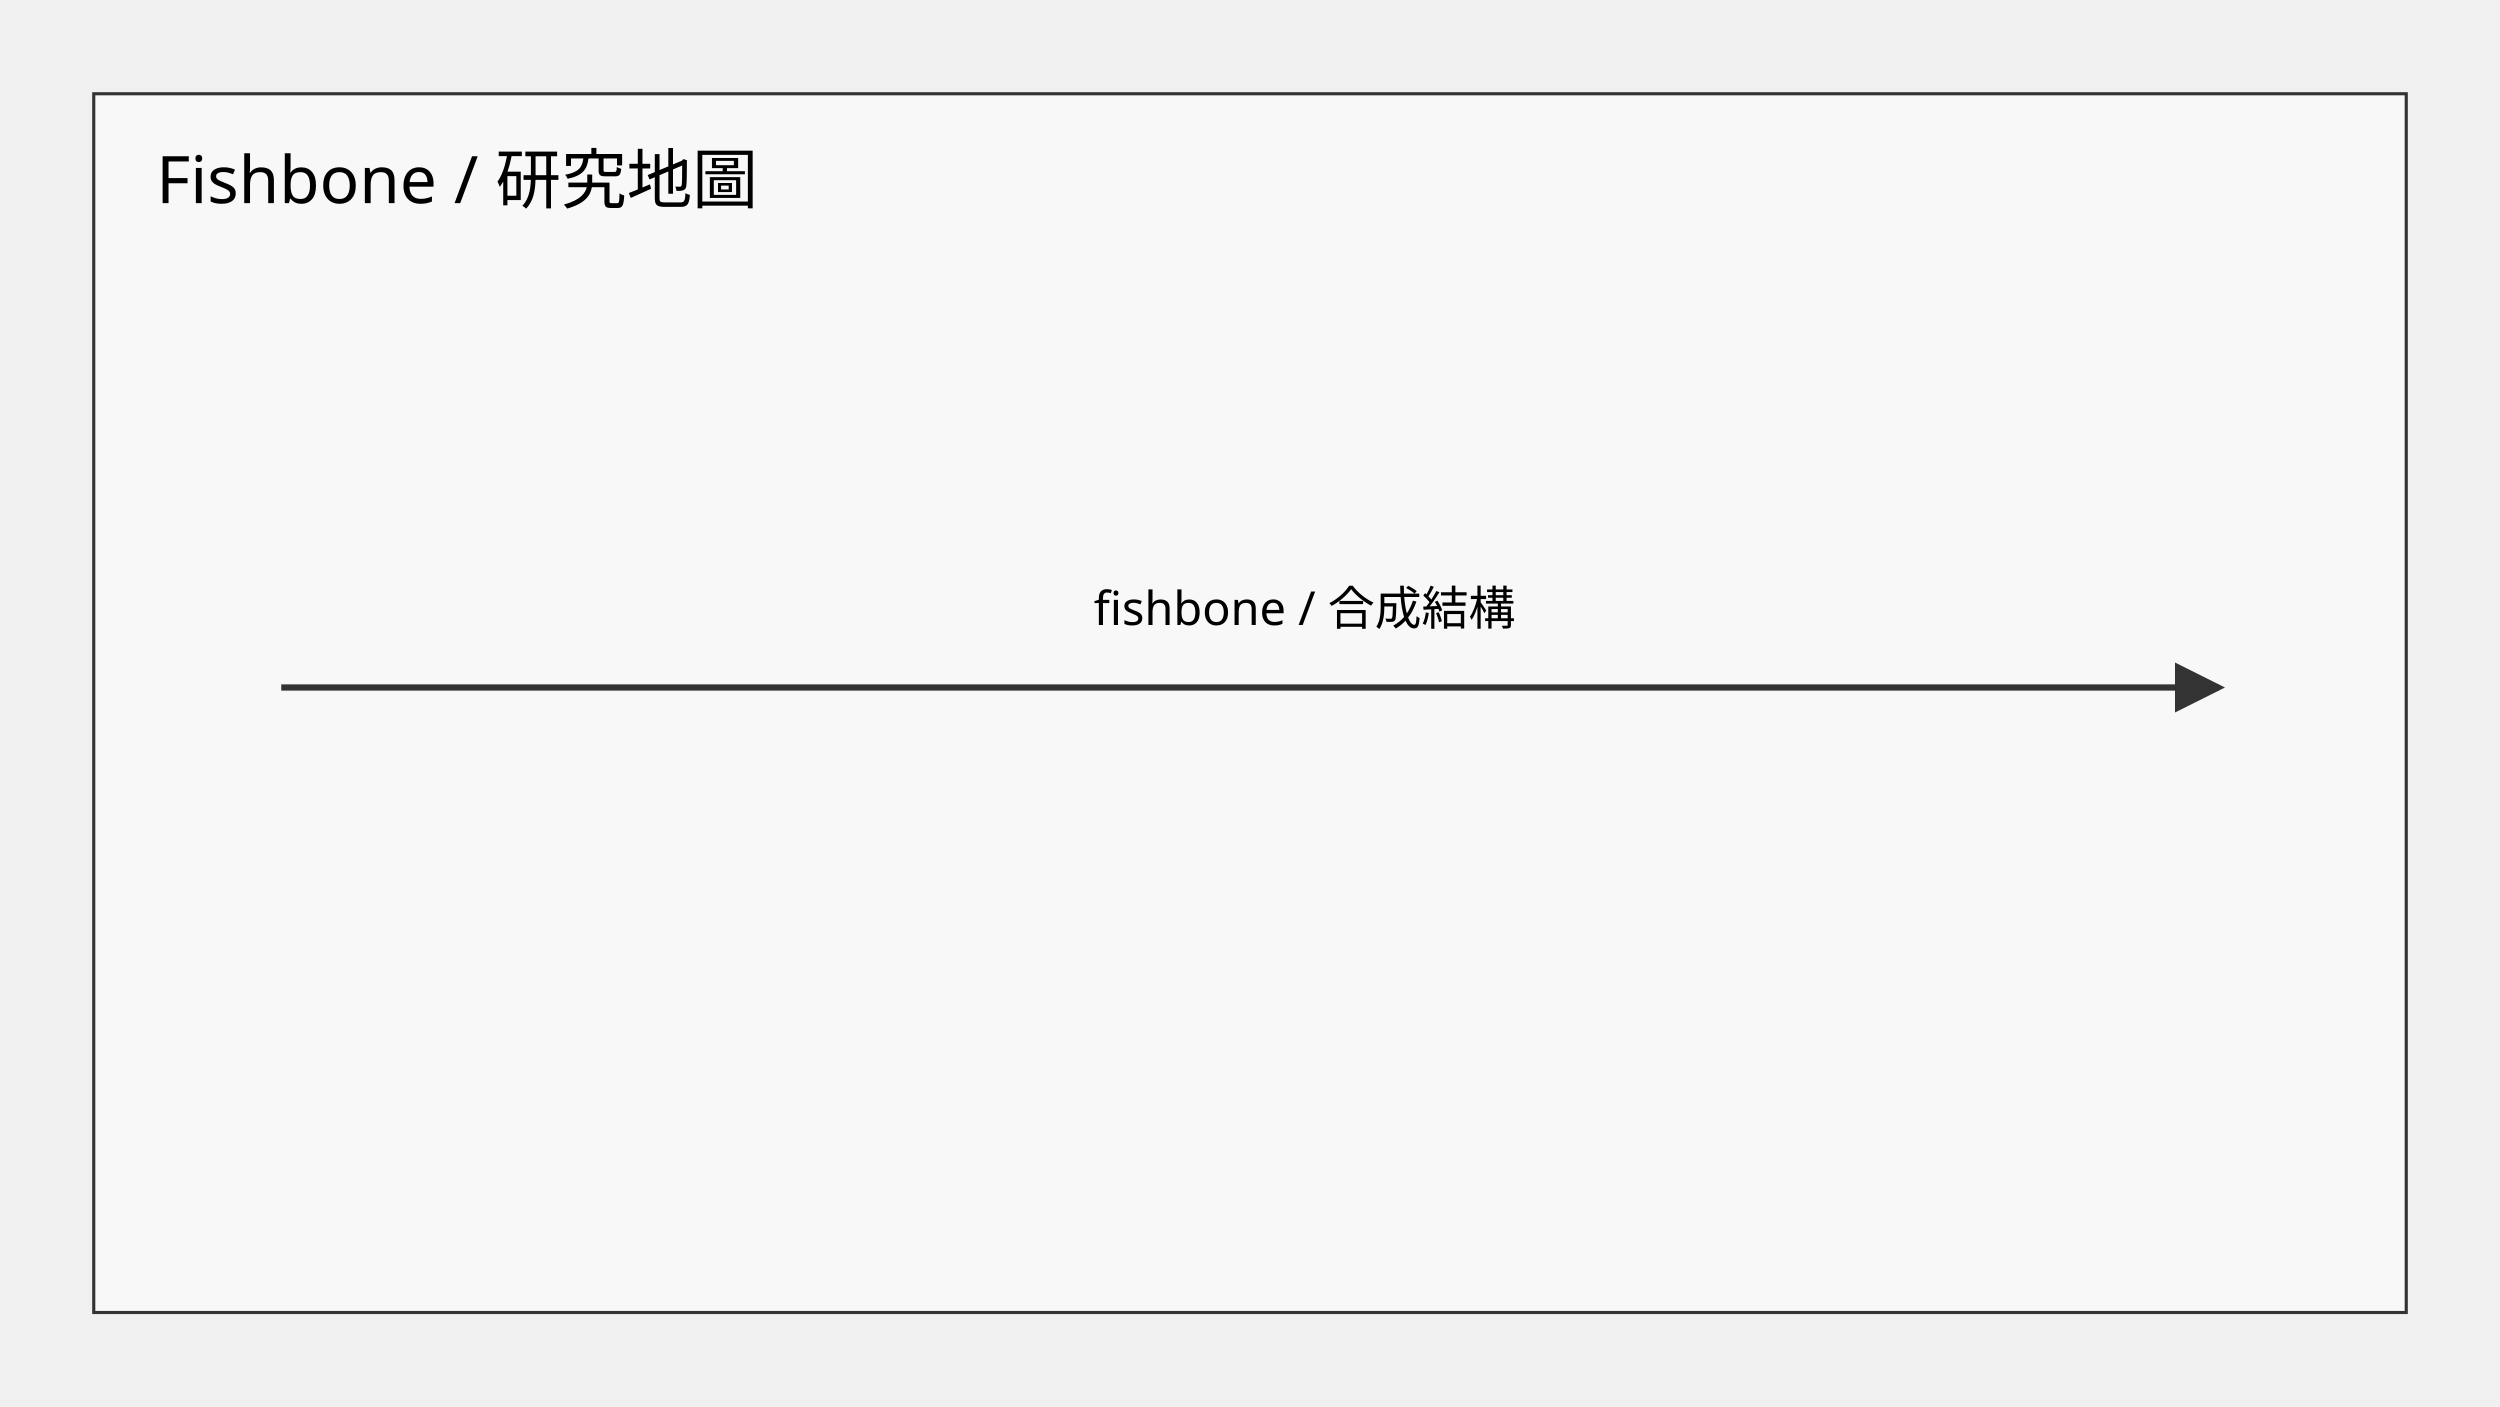
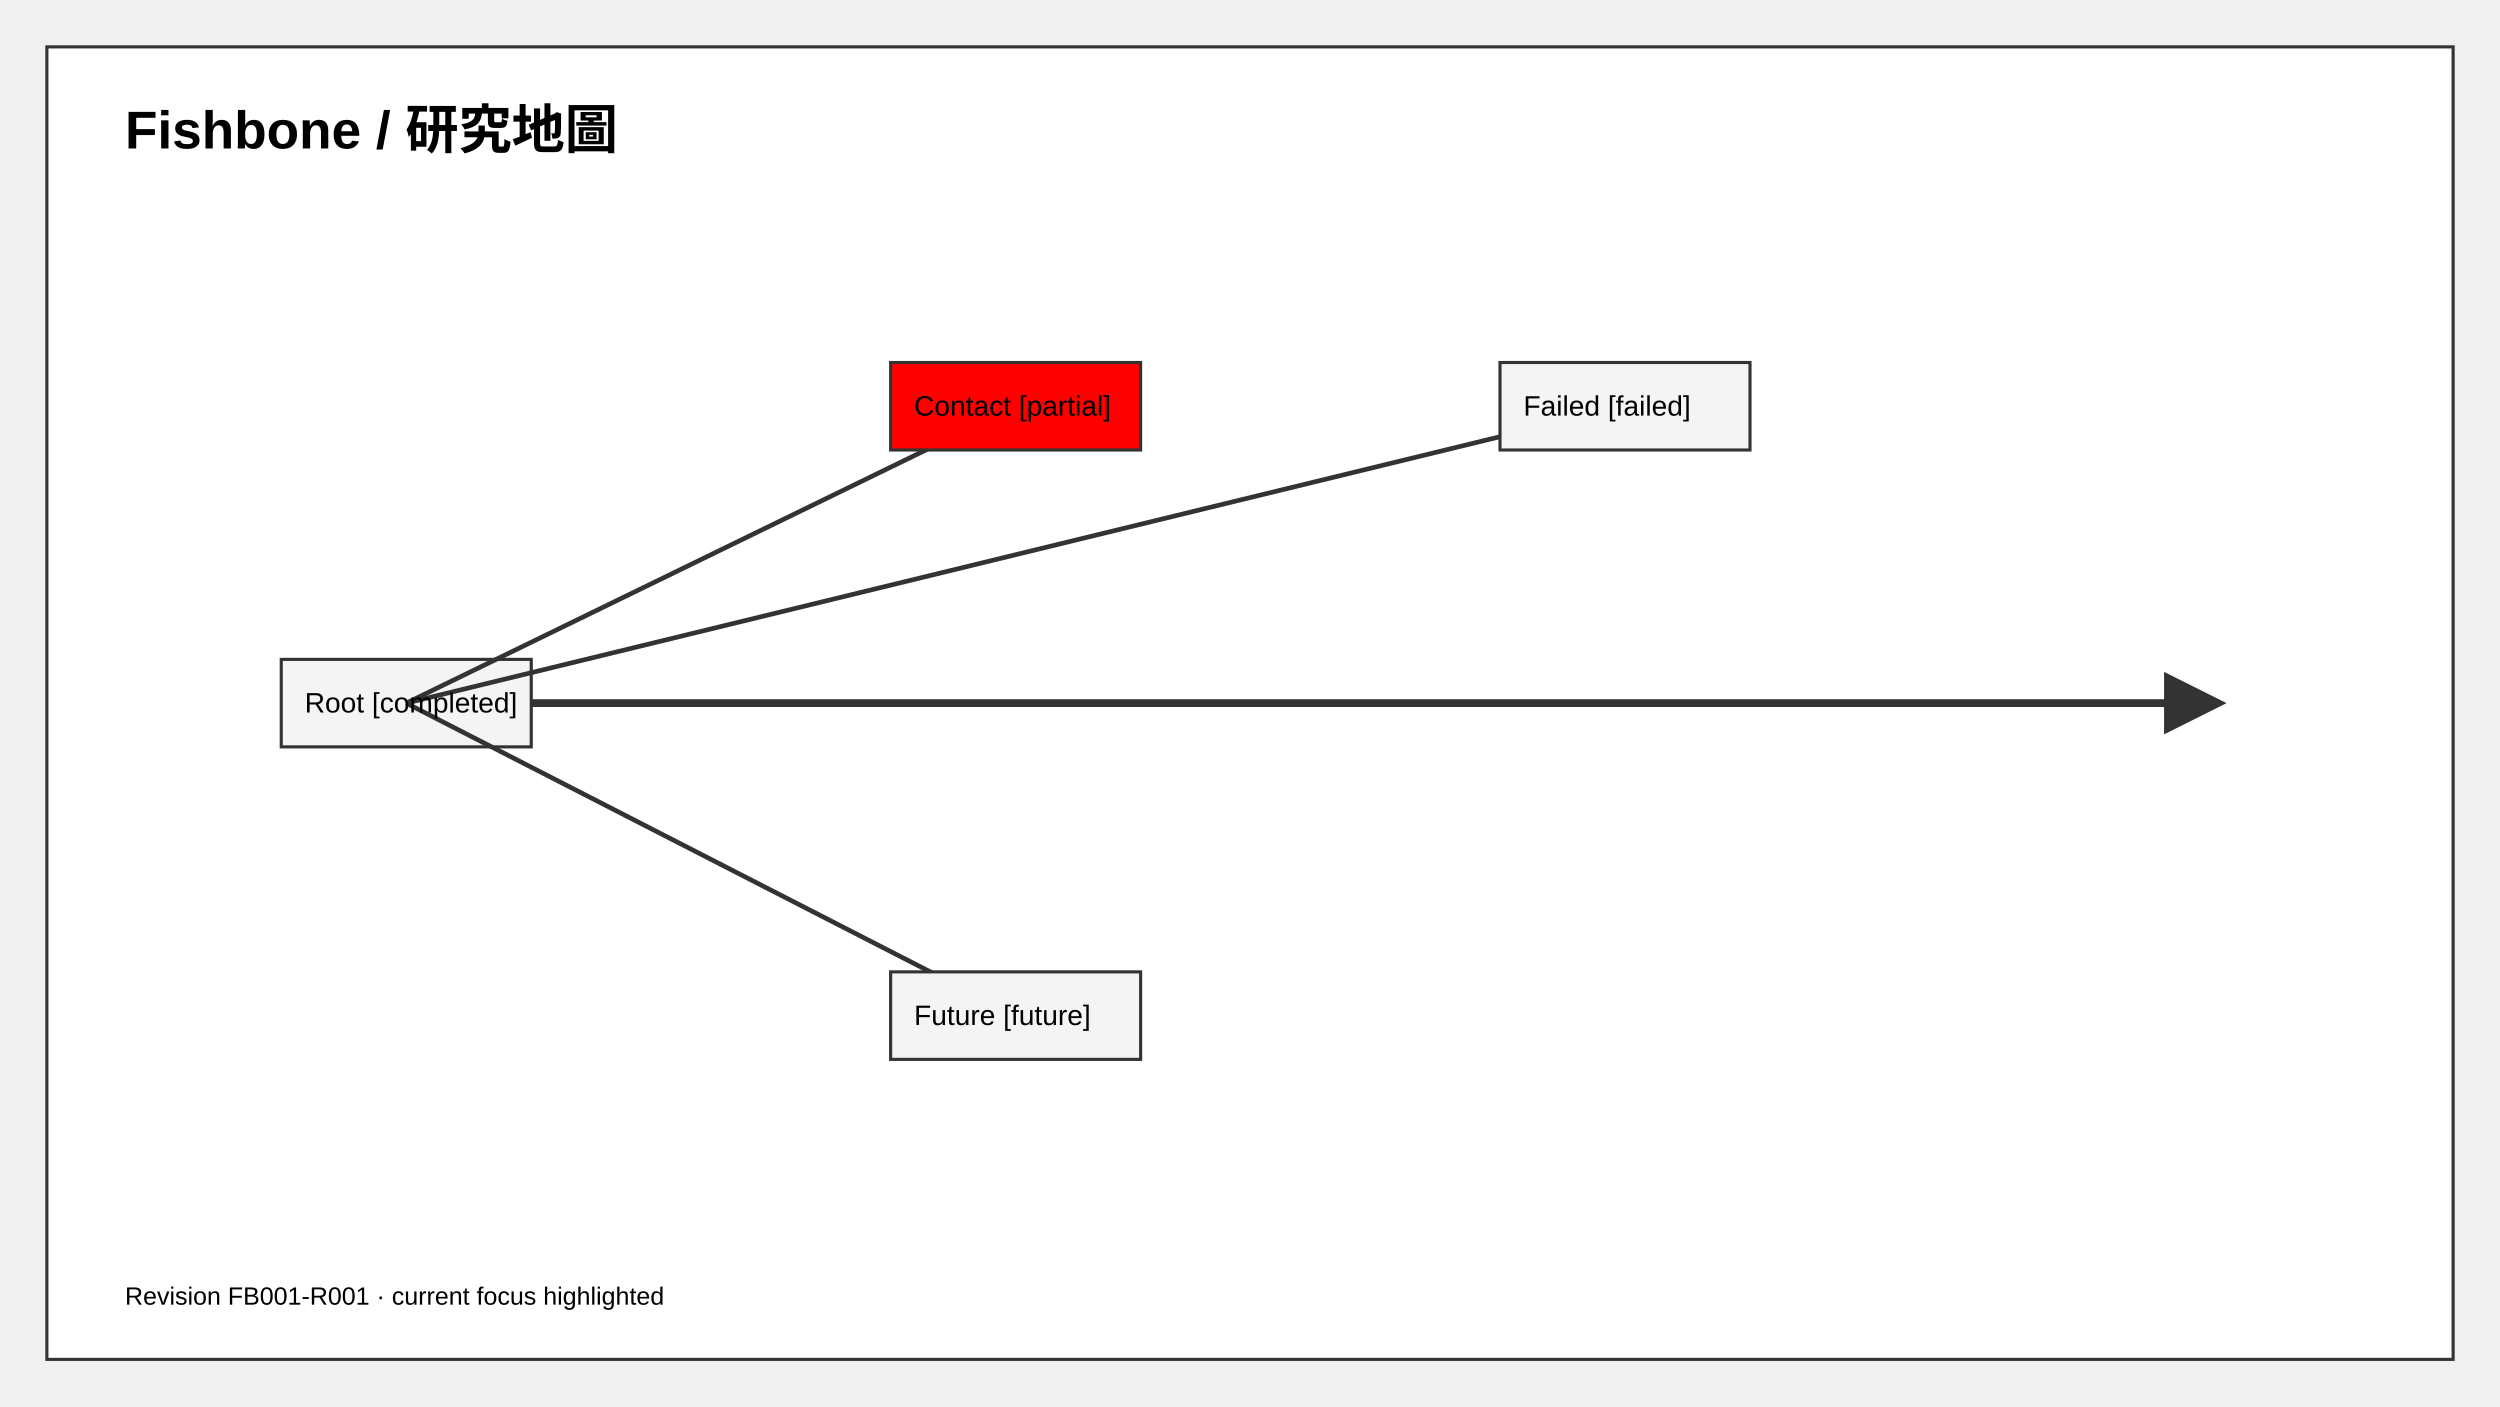
<svg xmlns="http://www.w3.org/2000/svg" data-thesis-figure-id="FIG002" data-thesis-svg-version="1.0.0" data-visual-class="fishbone_history" viewBox="0 0 1600 900">
  <defs>
    <marker data-semantic-role="arrow" id="obj-arrow" markerHeight="8" markerWidth="8" orient="auto" refX="7" refY="4">
      <path d="M 0 0 L 8 4 L 0 8 Z" data-semantic-role="branch" fill="#333333" id="obj-arrow-path" />
    </marker>
  </defs>
-   <rect data-semantic-role="panel" fill="#f8f8f8" height="780" id="obj-panel" stroke="#333333" stroke-width="2" width="1480" x="60" y="60" />
-   <text data-semantic-role="title" font-family="synthetic-test-sans" font-size="42" id="obj-title" x="100" y="130">Fishbone / 研究地圖</text>
-   <line data-semantic-role="arrow" id="obj-flow" marker-end="url(#obj-arrow)" stroke="#333333" stroke-width="4" x1="180" x2="1420" y1="440" y2="440" />
-   <text data-semantic-role="label" font-family="synthetic-test-sans" font-size="30" id="obj-label" x="700" y="400">fishbone / 合成結構</text>
+   <g data-semantic-role="container" id="obj-frame">
+     <rect data-semantic-role="panel" fill="#ffffff" height="840" id="obj-canvas" stroke="#333333" stroke-width="2" width="1540" x="30" y="30" />
+   </g>
+   <text data-semantic-role="title" font-family="Arial" font-size="34" font-weight="bold" id="obj-title" x="80" y="95">Fishbone / 研究地圖</text>
+   <line data-semantic-role="spine" id="obj-spine" marker-end="url(#obj-arrow)" stroke="#333333" stroke-width="5" x1="180" x2="1420" y1="450" y2="450" />
+   <rect data-semantic-role="node" fill="#f4f4f4" height="56" id="obj-br001" stroke="#333333" stroke-width="2" width="160" x="180" y="422" />
+   <line data-semantic-role="branch" id="obj-edge-br002" marker-end="url(#obj-arrow)" stroke="#333333" stroke-width="3" x1="260" x2="650" y1="450" y2="260" />
+   <rect data-semantic-role="node" fill="#FF0000" height="56" id="obj-br002" stroke="#333333" stroke-width="2" width="160" x="570" y="232" />
+   <line data-semantic-role="branch" id="obj-edge-br003" marker-end="url(#obj-arrow)" stroke="#333333" stroke-width="3" x1="260" x2="650" y1="450" y2="650" />
+   <rect data-semantic-role="node" fill="#f4f4f4" height="56" id="obj-br003" stroke="#333333" stroke-width="2" width="160" x="570" y="622" />
+   <line data-semantic-role="branch" id="obj-edge-br004" marker-end="url(#obj-arrow)" stroke="#333333" stroke-width="3" x1="260" x2="1040" y1="450" y2="260" />
+   <rect data-semantic-role="node" fill="#f4f4f4" height="56" id="obj-br004" stroke="#333333" stroke-width="2" width="160" x="960" y="232" />
+   <text data-semantic-role="label" font-family="Arial" font-size="18" id="obj-label-br001" x="195" y="456">Root [completed]</text>
+   <text data-semantic-role="label" font-family="Arial" font-size="18" id="obj-label-br002" x="585" y="266">Contact [partial]</text>
+   <text data-semantic-role="label" font-family="Arial" font-size="18" id="obj-label-br003" x="585" y="656">Future [future]</text>
+   <text data-semantic-role="label" font-family="Arial" font-size="18" id="obj-label-br004" x="975" y="266">Failed [failed]</text>
+   <text data-semantic-role="annotation" font-family="Arial" font-size="16" id="obj-revision" x="80" y="835">Revision FB001-R001 · current focus highlighted</text>
</svg>
